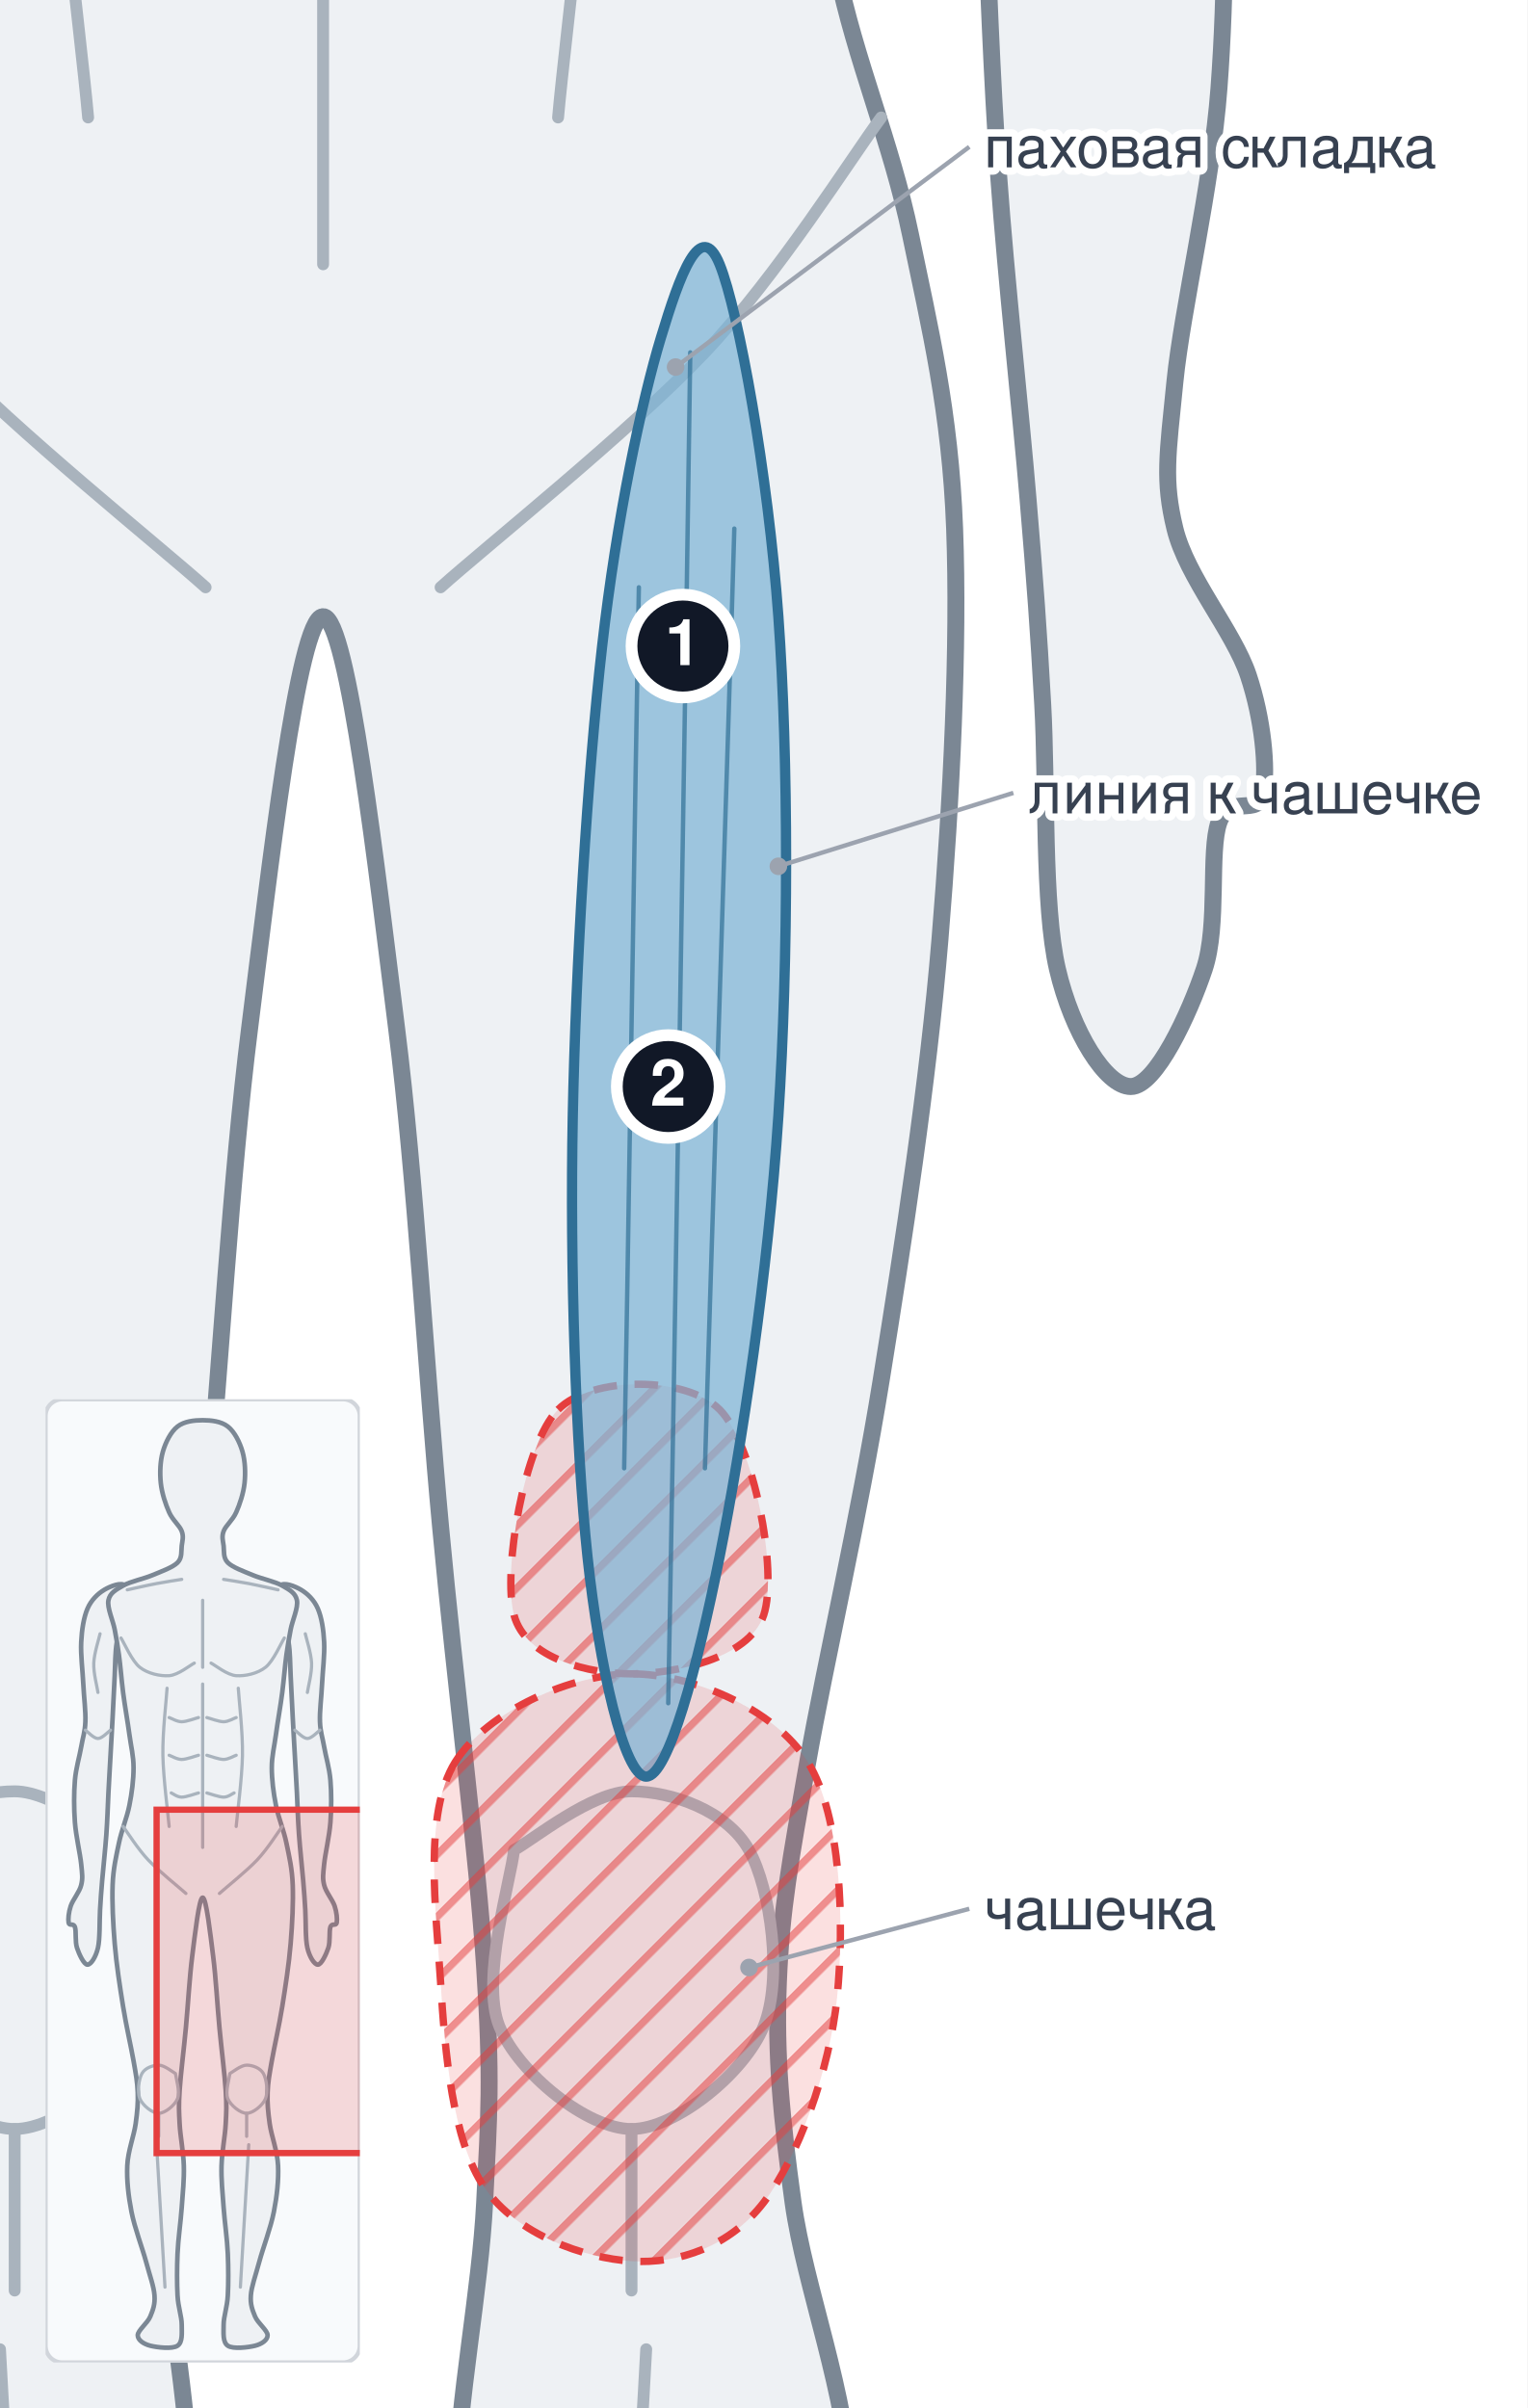
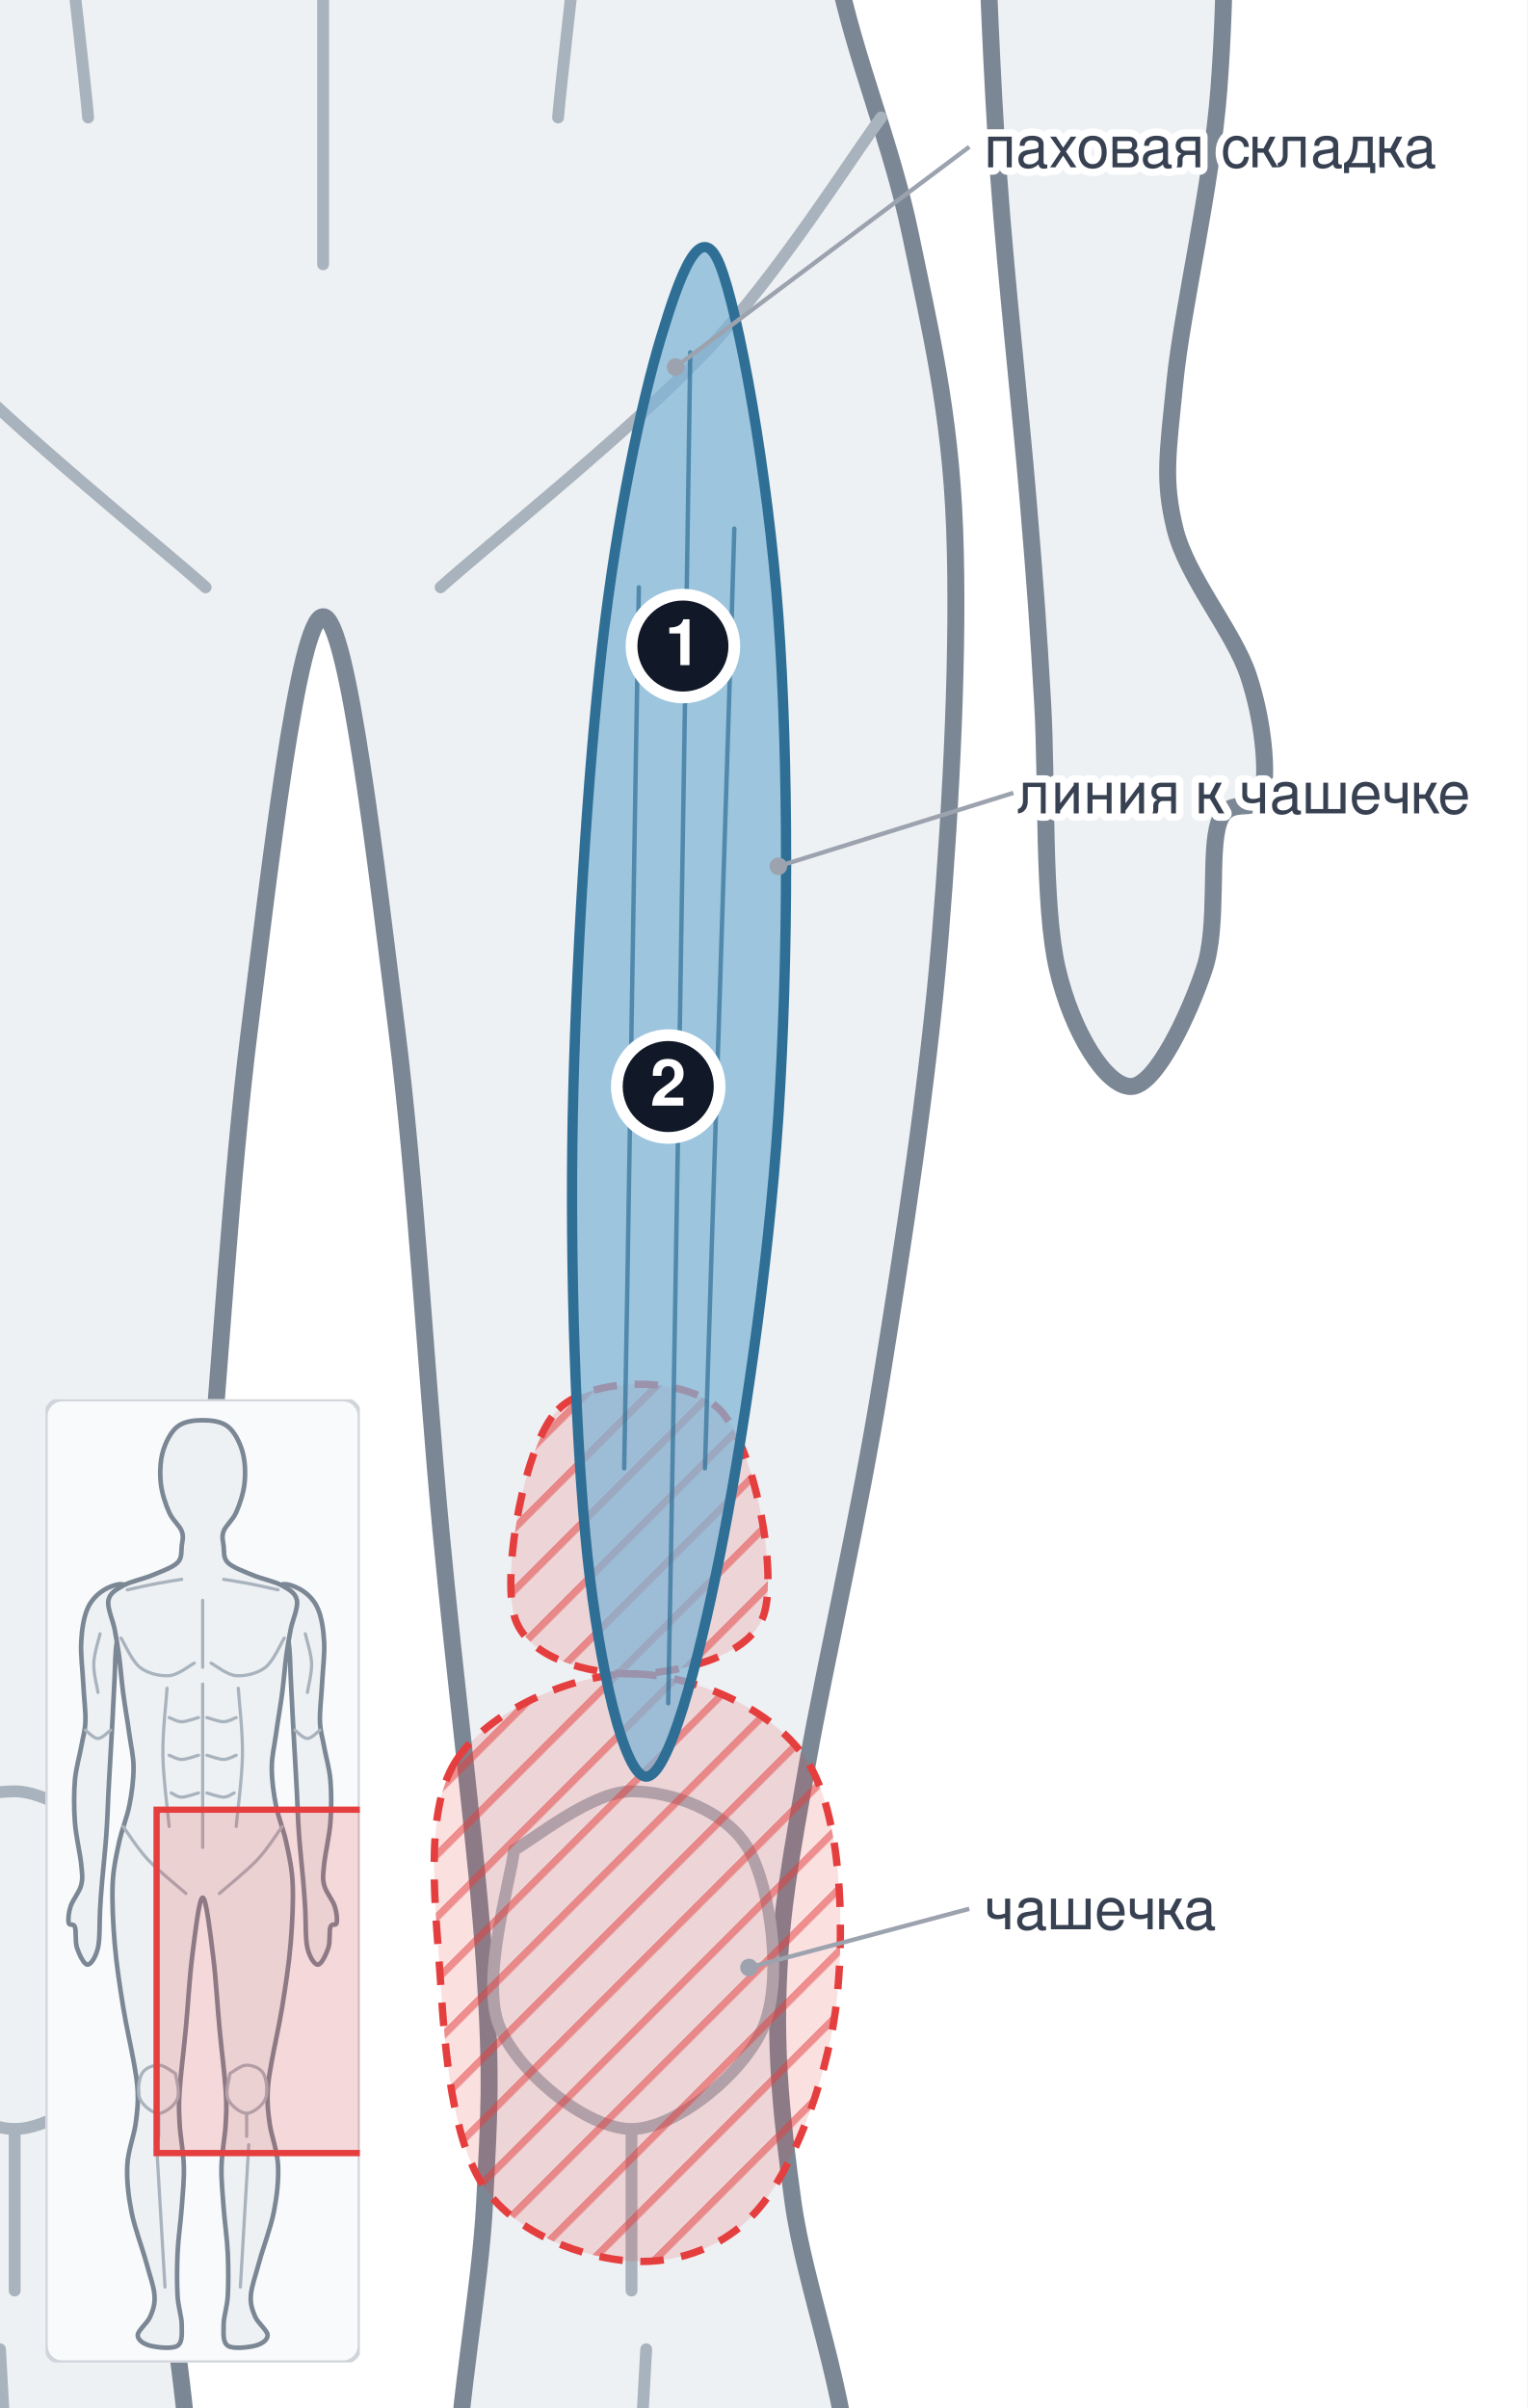
<svg xmlns="http://www.w3.org/2000/svg" viewBox="98 196 104 164" role="img">
  <defs>
    <pattern id="hatch" width="3" height="3" patternUnits="userSpaceOnUse" patternTransform="rotate(45)">
      <rect width="3" height="3" fill="#e53e3e" fill-opacity=".16" />
      <line x1="0" y1="0" x2="0" y2="3" stroke="#e53e3e" stroke-width="1" stroke-opacity=".5" />
    </pattern>
  </defs>
  <rect x="98" y="196" width="104" height="164" fill="#ffffff" />
  <g fill="#eef1f4" stroke="#7b8794" stroke-width="1.156" stroke-linejoin="round">
    <path d="M157 89C158.7 87.2 164 89.2 167 91C170 92.8 173.2 95.8 175 100C176.8 104.2 177.7 110 178 116C178.3 122 177.3 129.7 177 136C176.7 142.3 175.8 149 176 154C176.2 159 177.2 161.3 178 166C178.8 170.7 180.5 176 181 182C181.5 188 181.5 195.3 181 202C180.5 208.7 178.5 217 178 222C177.5 227 177.2 228.7 178 232C178.8 235.3 182 239 183 242C184 245 184.3 248.3 184 250C183.7 251.7 181.7 250 181 252C180.3 254 181 259 180 262C179 265 176.7 270 175 270C173.3 270 171 266.3 170 262C169 257.7 169.3 249.3 169 244C168.7 238.7 168.5 236 168 230C167.5 224 166.5 215 166 208C165.5 201 165.3 194.3 165 188C164.7 181.7 164.3 176 164 170C163.7 164 163.3 158.3 163 152C162.7 145.7 162.3 138 162 132C161.7 126 161.8 121 161 116C160.2 111 157.7 106.5 157 102C156.3 97.5 155.3 90.8 157 89Z" />
    <path d="M83 89C81.3 87.2 76 89.2 73 91C70 92.8 66.8 95.8 65 100C63.2 104.2 62.3 110 62 116C61.7 122 62.7 129.7 63 136C63.3 142.3 64.2 149 64 154C63.8 159 62.8 161.3 62 166C61.2 170.7 59.5 176 59 182C58.5 188 58.5 195.3 59 202C59.5 208.7 61.5 217 62 222C62.5 227 62.8 228.7 62 232C61.2 235.3 58 239 57 242C56 245 55.7 248.3 56 250C56.3 251.7 58.3 250 59 252C59.7 254 59 259 60 262C61 265 63.3 270 65 270C66.7 270 69 266.3 70 262C71 257.7 70.7 249.3 71 244C71.3 238.7 71.5 236 72 230C72.5 224 73.5 215 74 208C74.5 201 74.7 194.3 75 188C75.3 181.7 75.7 176 76 170C76.3 164 76.7 158.3 77 152C77.3 145.7 77.7 138 78 132C78.3 126 78.2 121 79 116C79.8 111 82.3 106.5 83 102C83.7 97.5 84.7 90.8 83 89Z" />
    <path d="M120 10C124 10 128.8 10.5 132 13C135.2 15.5 137.7 20.5 139 25C140.3 29.5 140.5 35.2 140 40C139.5 44.8 137.7 50.2 136 54C134.3 57.8 131 60.3 130 63C129 65.7 129.7 67.5 130 70C130.3 72.5 129.7 75.7 132 78C134.3 80.3 139.7 82.2 144 84C148.3 85.8 154.5 87 158 89C161.5 91 164.3 92.5 165 96C165.7 99.5 162.8 105.7 162 110C161.2 114.3 160.7 117 160 122C159.3 127 158.8 133.7 158 140C157.2 146.3 155.8 154 155 160C154.2 166 153 170.3 153 176C153 181.7 153.8 188 155 194C156.2 200 158.7 205.7 160 212C161.3 218.3 162.7 224 163 232C163.3 240 162.8 250.3 162 260C161.2 269.7 159.5 280.7 158 290C156.5 299.3 154.2 309.2 153 316C151.8 322.8 151.2 326 151 331C150.8 336 151.2 340.2 152 346C152.8 351.8 155.7 359 156 366C156.3 373 155.5 380.3 154 388C152.5 395.7 148.8 405.3 147 412C145.2 418.7 143.3 423.7 143 428C142.7 432.3 143.7 434.8 145 438C146.3 441.2 151 444.7 151 447C151 449.3 148.2 451.2 145 452C141.8 452.8 134.5 453.7 132 452C129.5 450.3 130 446 130 442C130 438 131.7 433.7 132 428C132.3 422.3 132.3 415 132 408C131.7 401 130.5 393 130 386C129.5 379 128.8 372.7 129 366C129.2 359.3 130.7 352 131 346C131.3 340 131.5 337.7 131 330C130.5 322.3 129 310.7 128 300C127 289.3 126.3 276.3 125 266C123.7 255.7 121.7 238 120 238C118.3 238 116.3 255.7 115 266C113.7 276.3 113 289.3 112 300C111 310.7 109.5 322.3 109 330C108.5 337.7 108.7 340 109 346C109.3 352 110.8 359.3 111 366C111.2 372.7 110.5 379 110 386C109.5 393 108.3 401 108 408C107.7 415 107.7 422.3 108 428C108.3 433.7 110 438 110 442C110 446 110.5 450.3 108 452C105.5 453.7 98.2 452.8 95 452C91.8 451.2 89 449.3 89 447C89 444.7 93.7 441.2 95 438C96.3 434.8 97.3 432.3 97 428C96.7 423.7 94.8 418.7 93 412C91.2 405.3 87.5 395.7 86 388C84.5 380.3 83.7 373 84 366C84.3 359 87.2 351.8 88 346C88.8 340.2 89.2 336 89 331C88.8 326 88.2 322.8 87 316C85.8 309.2 83.5 299.3 82 290C80.5 280.7 78.8 269.7 78 260C77.2 250.3 76.7 240 77 232C77.3 224 78.7 218.3 80 212C81.3 205.7 83.8 200 85 194C86.2 188 87 181.7 87 176C87 170.3 85.8 166 85 160C84.2 154 82.8 146.3 82 140C81.2 133.7 80.7 127 80 122C79.3 117 78.8 114.3 78 110C77.2 105.7 74.3 99.5 75 96C75.7 92.5 78.5 91 82 89C85.5 87 91.7 85.8 96 84C100.3 82.2 105.7 80.3 108 78C110.3 75.7 109.7 72.5 110 70C110.3 67.5 111 65.7 110 63C109 60.3 105.7 57.8 104 54C102.3 50.2 100.5 44.8 100 40C99.5 35.2 99.7 29.5 101 25C102.3 20.5 104.8 15.5 108 13C111.2 10.5 116 10 120 10Z" />
  </g>
  <g fill="none" stroke="#a9b3bd" stroke-width="0.809" stroke-linecap="round">
    <path d="M130 86C132 86.3 137.7 87.2 142 88C146.3 88.8 153.7 90.5 156 91" />
    <path d="M110 86C108 86.3 102.3 87.2 98 88C93.7 88.8 86.3 90.5 84 91" />
    <path d="M124 126C126 127 131.7 131.7 136 132C140.3 132.3 146.2 131 150 128C153.8 125 157.5 116.3 159 114" />
    <path d="M116 126C114 127 108.3 131.7 104 132C99.7 132.3 93.8 131 90 128C86.2 125 82.5 116.3 81 114" />
    <path d="M120 96C120 101.3 120 122.7 120 128" />
    <path d="M120 136C120 149 120 201 120 214" />
    <path d="M122 152C123.3 152.3 127.7 154 130 154C132.3 154 135 152.3 136 152" />
    <path d="M118 152C116.7 152.3 112.3 154 110 154C107.7 154 105 152.3 104 152" />
    <path d="M122 170C123.3 170.3 127.7 172 130 172C132.3 172 135 170.3 136 170" />
    <path d="M118 170C116.7 170.3 112.3 172 110 172C107.7 172 105 170.3 104 170" />
    <path d="M122 188C123.3 188.3 127.8 190 130 190C132.2 190 134.2 188.3 135 188" />
    <path d="M118 188C116.7 188.3 112.2 190 110 190C107.8 190 105.8 188.3 105 188" />
    <path d="M137 138C137.3 143.3 139.2 159 139 170C138.8 181 136.5 198.3 136 204" />
    <path d="M103 138C102.7 143.3 100.8 159 101 170C101.2 181 103.5 198.3 104 204" />
    <path d="M158 204C156 206.7 151 214.7 146 220C141 225.3 131 233.3 128 236" />
    <path d="M82 204C84 206.7 89 214.7 94 220C99 225.3 109 233.3 112 236" />
    <path d="M133 322C134.3 321.3 138.3 318 141 318C143.7 318 147.5 319.3 149 322C150.5 324.7 151.3 330.8 150 334C148.7 337.2 144 341 141 341C138 341 133.3 337.2 132 334C130.7 330.8 132.8 324 133 322" />
    <path d="M107 322C105.7 321.3 101.7 318 99 318C96.3 318 92.5 319.3 91 322C89.5 324.7 88.7 330.8 90 334C91.3 337.2 96 341 99 341C102 341 106.7 337.2 108 334C109.3 330.8 107.2 324 107 322" />
    <path d="M141 341C141 342.8 141 350.2 141 352" />
    <path d="M99 341C99 342.8 99 350.2 99 352" />
    <path d="M142 356C141.7 361.7 140.7 378.7 140 390C139.3 401.3 138.3 418.3 138 424" />
    <path d="M98 356C98.3 361.7 99.3 378.7 100 390C100.7 401.3 101.7 418.3 102 424" />
    <path d="M164 158C165 158.7 168 162 170 162C172 162 175 158.7 176 158" />
    <path d="M76 158C75 158.7 72 162 70 162C68 162 65 158.7 64 158" />
    <path d="M169 112C169.5 114.3 171.8 121.3 172 126C172.2 130.7 170.3 137.7 170 140" />
    <path d="M71 112C70.5 114.3 68.2 121.3 68 126C67.8 130.7 69.7 137.7 70 140" />
  </g>
  <path d="M129 316C131.2 312.5 137 310 141 310C145 310 150.7 312.3 153 316C155.3 319.7 155.5 327 155 332C154.5 337 152.3 343 150 346C147.7 349 144.2 350.2 141 350C137.8 349.8 133.2 348.2 131 345C128.8 341.8 128.3 335.8 128 331C127.7 326.2 126.8 319.5 129 316Z" fill="url(#hatch)" stroke="#e53e3e" stroke-width=".5" stroke-dasharray="1.6 1.2" />
  <path d="M136 292C138.3 289.7 144.7 289.7 147 292C149.3 294.3 151 303 150 306C149 309 143.8 310 141 310C138.2 310 133.8 309 133 306C132.2 303 133.7 294.3 136 292Z" fill="url(#hatch)" stroke="#e53e3e" stroke-width=".5" stroke-dasharray="1.6 1.2" />
  <path d="M147 214C148.3 217.2 150.3 228.3 151 238C151.7 247.7 151.7 261.3 151 272C150.3 282.7 148.5 294.5 147 302C145.5 309.5 143.5 317 142 317C140.5 317 138.8 309.5 138 302C137.2 294.5 136.8 282.3 137 272C137.2 261.7 138 248.8 139 240C140 231.2 141.7 223.3 143 219C144.3 214.7 145.7 210.8 147 214Z" fill="#7fb5d6" fill-opacity="0.72" stroke="#2f6f96" stroke-width=".7" stroke-linejoin="round" />
  <g fill="none" stroke="#2f6f96" stroke-width=".3" stroke-opacity=".7" stroke-linecap="round">
    <path d="M145 220C144.8 235.3 143.8 296.7 143.5 312" />
    <path d="M148 232C147.7 242.7 146.3 285.3 146 296" />
    <path d="M141.5 236C141.3 246 140.7 286 140.5 296" />
  </g>
  <line x1="144" y1="221" x2="164" y2="206" stroke="#9ca3af" stroke-width=".3" />
  <circle cx="144" cy="221" r=".6" fill="#9ca3af" />
  <text x="165" y="207.4" font-size="4" text-anchor="start" fill="#374151" font-family="Helvetica,Arial,sans-serif" stroke="#fff" stroke-width="1" paint-order="stroke" stroke-linejoin="round">паховая складка</text>
  <line x1="149" y1="330" x2="164" y2="326" stroke="#9ca3af" stroke-width=".3" />
  <circle cx="149" cy="330" r=".6" fill="#9ca3af" />
  <text x="165" y="327.4" font-size="4" text-anchor="start" fill="#374151" font-family="Helvetica,Arial,sans-serif" stroke="#fff" stroke-width="1" paint-order="stroke" stroke-linejoin="round">чашечка</text>
  <line x1="151" y1="255" x2="167" y2="250" stroke="#9ca3af" stroke-width=".3" />
  <circle cx="151" cy="255" r=".6" fill="#9ca3af" />
-   <text x="168" y="251.4" font-size="4" text-anchor="start" fill="#374151" font-family="Helvetica,Arial,sans-serif" stroke="#fff" stroke-width="1" paint-order="stroke" stroke-linejoin="round">линия к чашечке</text>
+   <text x="167.2" y="251.4" font-size="4" text-anchor="start" fill="#374151" font-family="Helvetica,Arial,sans-serif" stroke="#fff" stroke-width="1" paint-order="stroke" stroke-linejoin="round">линия к чашечке</text>
  <circle cx="144.5" cy="240" r="3.5" fill="#111827" stroke="#fff" stroke-width="0.8" />
  <text x="144.5" y="241.3" font-size="4.4" font-weight="700" text-anchor="middle" fill="#fff" font-family="Helvetica,Arial,sans-serif">1</text>
  <circle cx="143.5" cy="270" r="3.5" fill="#111827" stroke="#fff" stroke-width="0.8" />
  <text x="143.5" y="271.3" font-size="4.4" font-weight="700" text-anchor="middle" fill="#fff" font-family="Helvetica,Arial,sans-serif">2</text>
  <svg x="101.1" y="291.3" width="21.4" height="65.6" viewBox="45 0 150 460">
    <rect x="45" y="0" width="150" height="460" rx="8" fill="#f8fafc" stroke="#d1d5db" stroke-width="2" />
    <g fill="#eef1f4" stroke="#7b8794" stroke-width="2.2" stroke-linejoin="round">
      <path d="M157 89C158.7 87.2 164 89.2 167 91C170 92.8 173.2 95.8 175 100C176.8 104.2 177.7 110 178 116C178.3 122 177.3 129.7 177 136C176.7 142.3 175.8 149 176 154C176.2 159 177.2 161.3 178 166C178.8 170.7 180.5 176 181 182C181.5 188 181.5 195.3 181 202C180.5 208.7 178.5 217 178 222C177.5 227 177.2 228.7 178 232C178.8 235.3 182 239 183 242C184 245 184.3 248.3 184 250C183.7 251.7 181.7 250 181 252C180.3 254 181 259 180 262C179 265 176.7 270 175 270C173.3 270 171 266.3 170 262C169 257.7 169.3 249.3 169 244C168.7 238.7 168.5 236 168 230C167.5 224 166.5 215 166 208C165.5 201 165.3 194.3 165 188C164.7 181.7 164.3 176 164 170C163.7 164 163.3 158.3 163 152C162.7 145.7 162.3 138 162 132C161.7 126 161.8 121 161 116C160.2 111 157.7 106.5 157 102C156.3 97.5 155.3 90.8 157 89Z" />
      <path d="M83 89C81.3 87.2 76 89.2 73 91C70 92.8 66.8 95.8 65 100C63.2 104.2 62.3 110 62 116C61.7 122 62.7 129.7 63 136C63.3 142.3 64.2 149 64 154C63.8 159 62.8 161.3 62 166C61.2 170.7 59.5 176 59 182C58.5 188 58.5 195.3 59 202C59.5 208.7 61.5 217 62 222C62.5 227 62.8 228.7 62 232C61.2 235.3 58 239 57 242C56 245 55.7 248.3 56 250C56.3 251.7 58.3 250 59 252C59.7 254 59 259 60 262C61 265 63.3 270 65 270C66.7 270 69 266.3 70 262C71 257.7 70.7 249.3 71 244C71.3 238.7 71.5 236 72 230C72.5 224 73.5 215 74 208C74.5 201 74.7 194.3 75 188C75.3 181.7 75.7 176 76 170C76.3 164 76.7 158.3 77 152C77.3 145.7 77.7 138 78 132C78.3 126 78.2 121 79 116C79.8 111 82.3 106.5 83 102C83.7 97.5 84.7 90.8 83 89Z" />
      <path d="M120 10C124 10 128.8 10.5 132 13C135.2 15.5 137.7 20.5 139 25C140.3 29.5 140.5 35.2 140 40C139.5 44.8 137.7 50.2 136 54C134.3 57.8 131 60.3 130 63C129 65.7 129.7 67.5 130 70C130.3 72.5 129.7 75.7 132 78C134.3 80.3 139.7 82.2 144 84C148.3 85.8 154.5 87 158 89C161.5 91 164.3 92.5 165 96C165.7 99.5 162.8 105.7 162 110C161.2 114.3 160.7 117 160 122C159.3 127 158.8 133.7 158 140C157.2 146.3 155.8 154 155 160C154.2 166 153 170.3 153 176C153 181.7 153.8 188 155 194C156.2 200 158.7 205.7 160 212C161.3 218.3 162.7 224 163 232C163.3 240 162.8 250.3 162 260C161.2 269.7 159.5 280.7 158 290C156.5 299.3 154.2 309.2 153 316C151.8 322.8 151.2 326 151 331C150.8 336 151.2 340.2 152 346C152.8 351.8 155.7 359 156 366C156.3 373 155.5 380.3 154 388C152.5 395.7 148.8 405.3 147 412C145.2 418.7 143.3 423.7 143 428C142.7 432.3 143.7 434.8 145 438C146.3 441.2 151 444.7 151 447C151 449.3 148.2 451.2 145 452C141.8 452.8 134.5 453.7 132 452C129.5 450.3 130 446 130 442C130 438 131.7 433.7 132 428C132.3 422.3 132.3 415 132 408C131.7 401 130.5 393 130 386C129.5 379 128.8 372.7 129 366C129.2 359.3 130.7 352 131 346C131.3 340 131.5 337.7 131 330C130.5 322.3 129 310.7 128 300C127 289.3 126.3 276.3 125 266C123.7 255.7 121.7 238 120 238C118.3 238 116.3 255.7 115 266C113.7 276.3 113 289.3 112 300C111 310.7 109.5 322.3 109 330C108.5 337.7 108.7 340 109 346C109.3 352 110.8 359.3 111 366C111.2 372.7 110.5 379 110 386C109.5 393 108.3 401 108 408C107.7 415 107.7 422.3 108 428C108.3 433.7 110 438 110 442C110 446 110.5 450.3 108 452C105.5 453.7 98.2 452.8 95 452C91.8 451.2 89 449.3 89 447C89 444.7 93.7 441.2 95 438C96.3 434.8 97.3 432.3 97 428C96.7 423.7 94.8 418.7 93 412C91.2 405.3 87.5 395.7 86 388C84.5 380.3 83.7 373 84 366C84.3 359 87.2 351.8 88 346C88.8 340.2 89.2 336 89 331C88.8 326 88.2 322.8 87 316C85.8 309.2 83.5 299.3 82 290C80.5 280.7 78.8 269.7 78 260C77.2 250.3 76.7 240 77 232C77.3 224 78.7 218.3 80 212C81.3 205.7 83.8 200 85 194C86.2 188 87 181.7 87 176C87 170.3 85.8 166 85 160C84.2 154 82.8 146.3 82 140C81.2 133.7 80.7 127 80 122C79.3 117 78.8 114.3 78 110C77.2 105.7 74.3 99.5 75 96C75.7 92.5 78.5 91 82 89C85.5 87 91.7 85.8 96 84C100.3 82.2 105.7 80.3 108 78C110.3 75.7 109.7 72.5 110 70C110.3 67.5 111 65.7 110 63C109 60.3 105.7 57.8 104 54C102.3 50.2 100.5 44.8 100 40C99.5 35.2 99.7 29.5 101 25C102.3 20.5 104.8 15.5 108 13C111.2 10.5 116 10 120 10Z" />
    </g>
    <g fill="none" stroke="#a9b3bd" stroke-width="1.54" stroke-linecap="round">
      <path d="M130 86C132 86.3 137.7 87.2 142 88C146.3 88.8 153.7 90.5 156 91" />
      <path d="M110 86C108 86.3 102.3 87.2 98 88C93.7 88.8 86.3 90.5 84 91" />
      <path d="M124 126C126 127 131.7 131.7 136 132C140.3 132.3 146.2 131 150 128C153.8 125 157.5 116.3 159 114" />
      <path d="M116 126C114 127 108.3 131.7 104 132C99.7 132.3 93.8 131 90 128C86.2 125 82.5 116.3 81 114" />
      <path d="M120 96C120 101.3 120 122.7 120 128" />
      <path d="M120 136C120 149 120 201 120 214" />
      <path d="M122 152C123.3 152.3 127.7 154 130 154C132.3 154 135 152.3 136 152" />
      <path d="M118 152C116.7 152.3 112.3 154 110 154C107.7 154 105 152.3 104 152" />
      <path d="M122 170C123.3 170.3 127.7 172 130 172C132.3 172 135 170.3 136 170" />
      <path d="M118 170C116.7 170.3 112.3 172 110 172C107.7 172 105 170.3 104 170" />
      <path d="M122 188C123.3 188.3 127.8 190 130 190C132.2 190 134.2 188.3 135 188" />
      <path d="M118 188C116.7 188.3 112.2 190 110 190C107.8 190 105.8 188.3 105 188" />
      <path d="M137 138C137.3 143.3 139.2 159 139 170C138.8 181 136.5 198.3 136 204" />
      <path d="M103 138C102.7 143.3 100.8 159 101 170C101.2 181 103.5 198.3 104 204" />
      <path d="M158 204C156 206.7 151 214.7 146 220C141 225.3 131 233.3 128 236" />
      <path d="M82 204C84 206.7 89 214.7 94 220C99 225.3 109 233.3 112 236" />
      <path d="M133 322C134.3 321.3 138.3 318 141 318C143.7 318 147.5 319.3 149 322C150.5 324.7 151.3 330.8 150 334C148.7 337.2 144 341 141 341C138 341 133.3 337.2 132 334C130.7 330.8 132.8 324 133 322" />
      <path d="M107 322C105.7 321.3 101.7 318 99 318C96.3 318 92.5 319.3 91 322C89.5 324.7 88.7 330.8 90 334C91.3 337.2 96 341 99 341C102 341 106.7 337.2 108 334C109.3 330.8 107.2 324 107 322" />
      <path d="M141 341C141 342.8 141 350.2 141 352" />
      <path d="M99 341C99 342.8 99 350.2 99 352" />
      <path d="M142 356C141.7 361.7 140.7 378.7 140 390C139.3 401.3 138.3 418.3 138 424" />
      <path d="M98 356C98.3 361.7 99.3 378.7 100 390C100.7 401.3 101.7 418.3 102 424" />
      <path d="M164 158C165 158.7 168 162 170 162C172 162 175 158.7 176 158" />
      <path d="M76 158C75 158.7 72 162 70 162C68 162 65 158.7 64 158" />
      <path d="M169 112C169.5 114.3 171.8 121.3 172 126C172.2 130.7 170.3 137.7 170 140" />
      <path d="M71 112C70.5 114.3 68.2 121.3 68 126C67.8 130.7 69.7 137.7 70 140" />
    </g>
    <rect x="98" y="196" width="104" height="164" fill="#e53e3e" fill-opacity=".18" stroke="#e53e3e" stroke-width="3" />
  </svg>
</svg>
